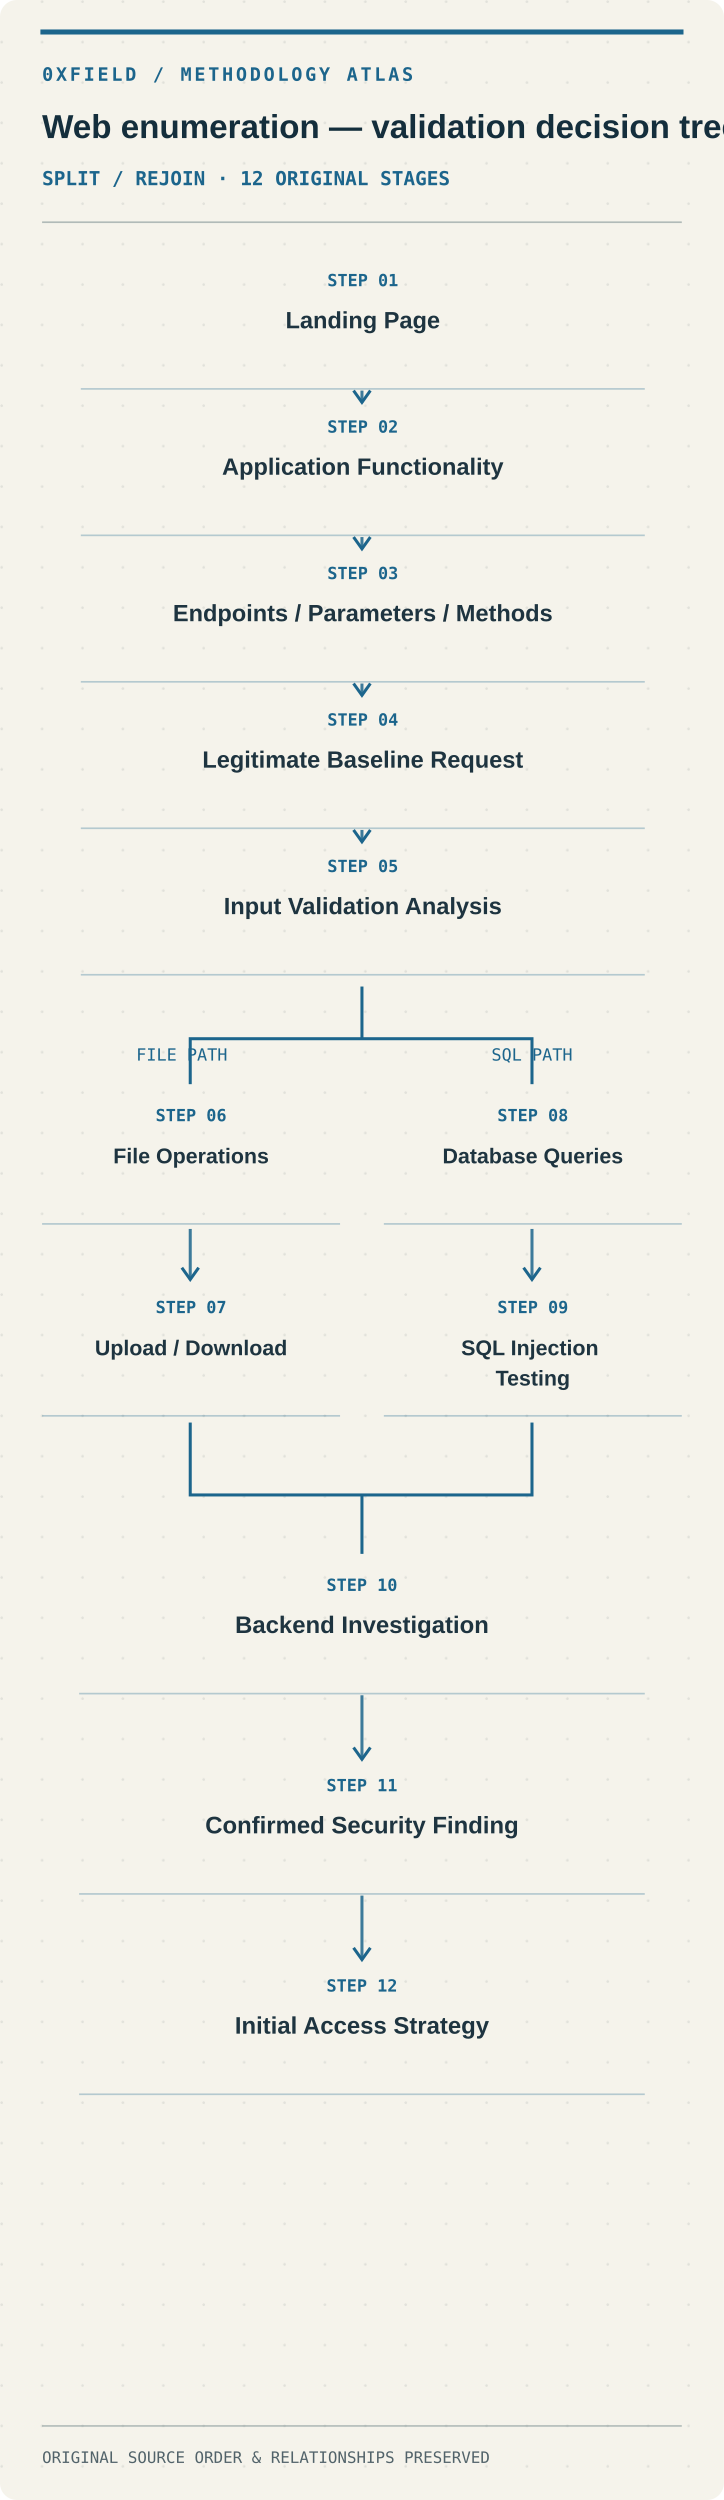
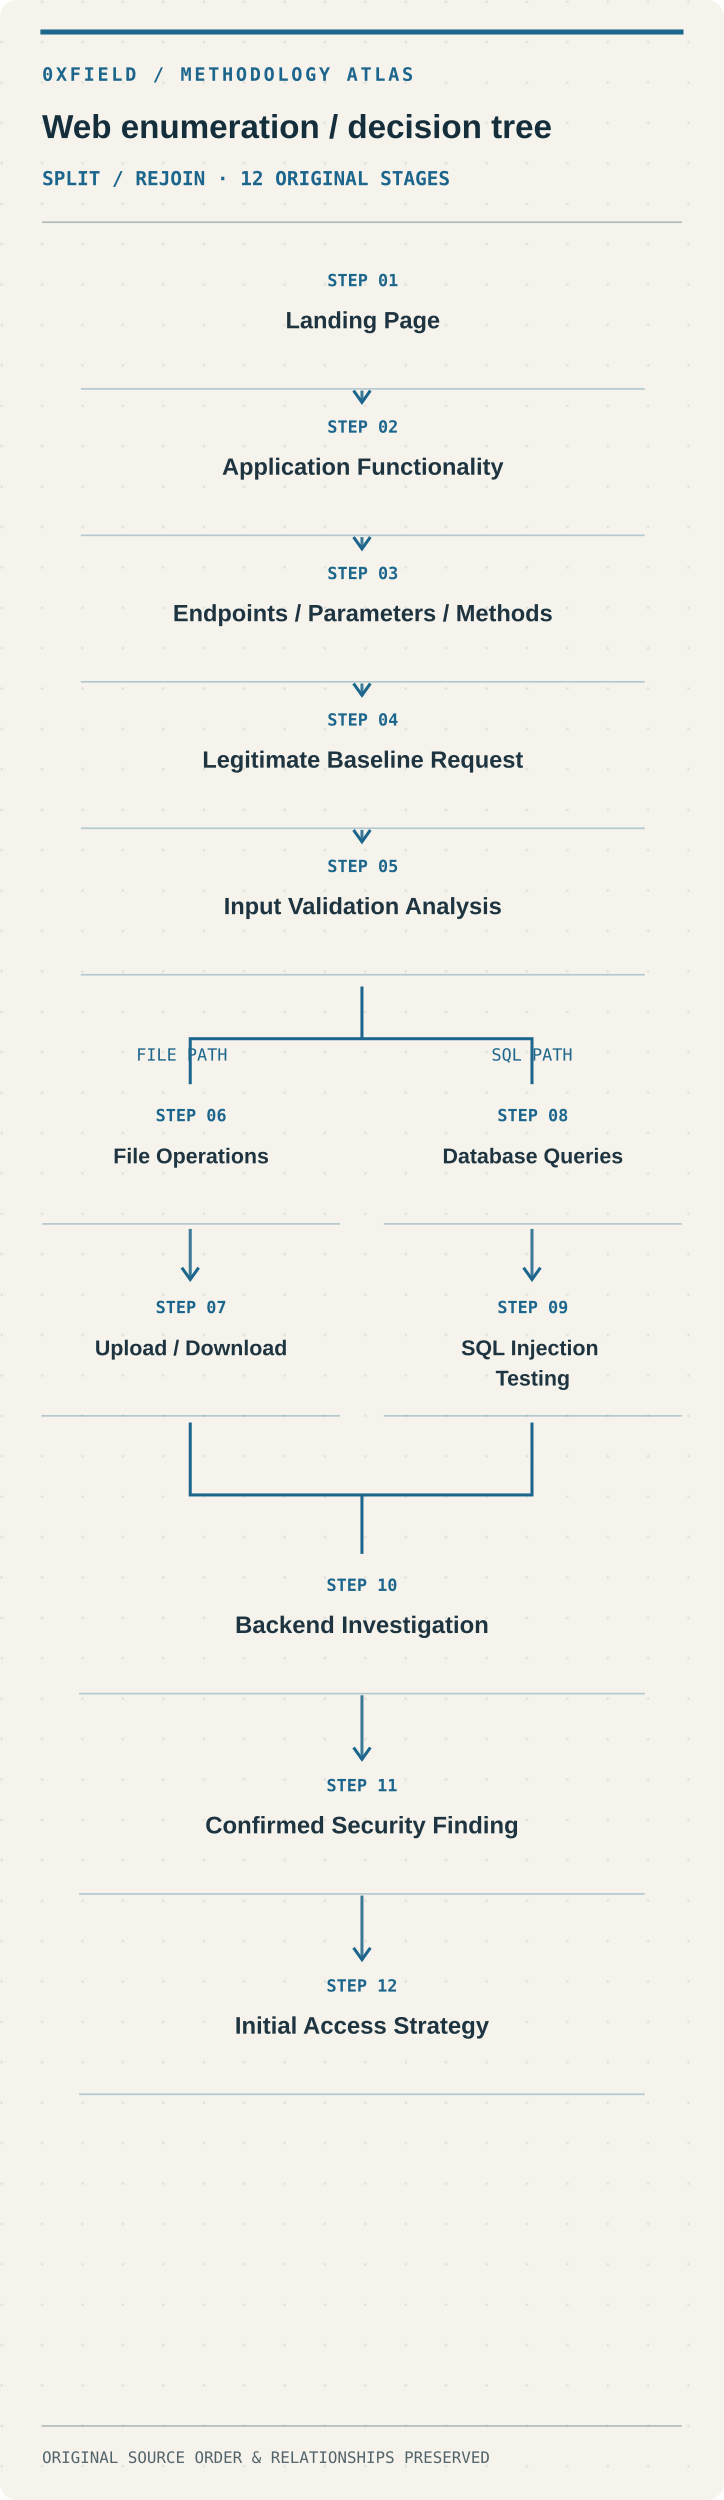
<svg xmlns="http://www.w3.org/2000/svg" width="430" height="1485" viewBox="0 0 430 1485" data-layout="decision" role="img" aria-labelledby="atlas-title atlas-desc">
  <defs>
    <pattern id="atlas-dot" width="24" height="24" patternUnits="userSpaceOnUse">
      <circle cx="1" cy="1" r=".8" fill="#8d9693" opacity=".19" />
    </pattern>
  </defs>
  <rect width="430" height="1485" rx="10" fill="#f5f3eb" />
  <rect width="430" height="1485" rx="10" fill="url(#atlas-dot)" />
  <path d="M24 19H406" stroke="#1c658c" stroke-width="3" />
  <text x="25" y="48" font-family="Consolas,monospace" fill="#1c658c" font-size="11" letter-spacing="1.6" font-weight="700">0XFIELD  /  METHODOLOGY ATLAS</text>
-   <text x="25" y="82" font-family="Arial,Helvetica,sans-serif" font-weight="800" font-size="19.7" fill="#142e3c">Web enumeration — validation decision tree</text>
+   <text x="25" y="82" font-family="Arial,Helvetica,sans-serif" font-weight="800" font-size="19.7" fill="#142e3c">Web enumeration / decision tree</text>
  <text x="25" y="110" font-family="Consolas,monospace" font-size="11.5" font-weight="700" fill="#1c658c">SPLIT / REJOIN  ·  12 ORIGINAL STAGES</text>
  <path d="M25 132H405" stroke="#91a0a0" stroke-width="1" opacity=".68" />
  <g id="stage-01" aria-label="Landing Page">
    <text x="215.5" y="170" font-family="Consolas,monospace" font-size="10" font-weight="700" text-anchor="middle" fill="#1c658c">STEP 01</text>
    <text x="215.5" y="195" font-family="Arial,Helvetica,sans-serif" font-size="14" font-weight="600" text-anchor="middle" fill="#1e3440">
      <tspan x="215.5" dy="0">Landing Page</tspan>
    </text>
    <path d="M48 231H383" stroke="#1c658c" stroke-width="1" stroke-opacity=".3" />
  </g>
  <path d="M215 232V239" stroke="#1c658c" stroke-width="1.8" stroke-linejoin="round" fill="none" opacity=".85" />
  <path d="M210 232L215 239L220 232" stroke="#1c658c" stroke-width="1.8" fill="none" />
  <g id="stage-02" aria-label="Application Functionality">
    <text x="215.5" y="257" font-family="Consolas,monospace" font-size="10" font-weight="700" text-anchor="middle" fill="#1c658c">STEP 02</text>
    <text x="215.5" y="282" font-family="Arial,Helvetica,sans-serif" font-size="14" font-weight="600" text-anchor="middle" fill="#1e3440">
      <tspan x="215.5" dy="0">Application Functionality</tspan>
    </text>
    <path d="M48 318H383" stroke="#1c658c" stroke-width="1" stroke-opacity=".3" />
  </g>
  <path d="M215 319V326" stroke="#1c658c" stroke-width="1.8" stroke-linejoin="round" fill="none" opacity=".85" />
  <path d="M210 319L215 326L220 319" stroke="#1c658c" stroke-width="1.8" fill="none" />
  <g id="stage-03" aria-label="Endpoints / Parameters / Methods">
    <text x="215.5" y="344" font-family="Consolas,monospace" font-size="10" font-weight="700" text-anchor="middle" fill="#1c658c">STEP 03</text>
    <text x="215.5" y="369" font-family="Arial,Helvetica,sans-serif" font-size="14" font-weight="600" text-anchor="middle" fill="#1e3440">
      <tspan x="215.5" dy="0">Endpoints / Parameters / Methods</tspan>
    </text>
    <path d="M48 405H383" stroke="#1c658c" stroke-width="1" stroke-opacity=".3" />
  </g>
  <path d="M215 406V413" stroke="#1c658c" stroke-width="1.8" stroke-linejoin="round" fill="none" opacity=".85" />
  <path d="M210 406L215 413L220 406" stroke="#1c658c" stroke-width="1.8" fill="none" />
  <g id="stage-04" aria-label="Legitimate Baseline Request">
    <text x="215.5" y="431" font-family="Consolas,monospace" font-size="10" font-weight="700" text-anchor="middle" fill="#1c658c">STEP 04</text>
    <text x="215.5" y="456" font-family="Arial,Helvetica,sans-serif" font-size="14" font-weight="600" text-anchor="middle" fill="#1e3440">
      <tspan x="215.5" dy="0">Legitimate Baseline Request</tspan>
    </text>
    <path d="M48 492H383" stroke="#1c658c" stroke-width="1" stroke-opacity=".3" />
  </g>
  <path d="M215 493V500" stroke="#1c658c" stroke-width="1.8" stroke-linejoin="round" fill="none" opacity=".85" />
  <path d="M210 493L215 500L220 493" stroke="#1c658c" stroke-width="1.8" fill="none" />
  <g id="stage-05" aria-label="Input Validation Analysis">
    <text x="215.5" y="518" font-family="Consolas,monospace" font-size="10" font-weight="700" text-anchor="middle" fill="#1c658c">STEP 05</text>
    <text x="215.5" y="543" font-family="Arial,Helvetica,sans-serif" font-size="14" font-weight="600" text-anchor="middle" fill="#1e3440">
      <tspan x="215.5" dy="0">Input Validation Analysis</tspan>
    </text>
    <path d="M48 579H383" stroke="#1c658c" stroke-width="1" stroke-opacity=".3" />
  </g>
-   <path d="M215 586V617H113V644M215 617H316V644" stroke="#1c658c" stroke-width="1.8" fill="none" />
+   <path id="decision-split" d="M215 586V617H113V644M215 617H316V644" stroke="#1c658c" stroke-width="1.8" fill="none" />
  <text x="108" y="630" fill="#1c658c" font-family="Consolas,monospace" font-size="10" text-anchor="middle">FILE PATH</text>
  <text x="316" y="630" fill="#1c658c" font-family="Consolas,monospace" font-size="10" text-anchor="middle">SQL PATH</text>
  <g id="stage-06" aria-label="File Operations">
    <text x="113.5" y="666" font-family="Consolas,monospace" font-size="10" font-weight="700" text-anchor="middle" fill="#1c658c">STEP 06</text>
    <text x="113.5" y="691" font-family="Arial,Helvetica,sans-serif" font-size="12.7" font-weight="600" text-anchor="middle" fill="#1e3440">
      <tspan x="113.5" dy="0">File Operations</tspan>
    </text>
    <path d="M25 727H202" stroke="#1c658c" stroke-width="1" stroke-opacity=".3" />
  </g>
  <g id="stage-07" aria-label="Upload / Download">
    <text x="113.5" y="780" font-family="Consolas,monospace" font-size="10" font-weight="700" text-anchor="middle" fill="#1c658c">STEP 07</text>
    <text x="113.5" y="805" font-family="Arial,Helvetica,sans-serif" font-size="12.7" font-weight="600" text-anchor="middle" fill="#1e3440">
      <tspan x="113.5" dy="0">Upload / Download</tspan>
    </text>
    <path d="M25 841H202" stroke="#1c658c" stroke-width="1" stroke-opacity=".3" />
  </g>
  <g id="stage-08" aria-label="Database Queries">
    <text x="316.5" y="666" font-family="Consolas,monospace" font-size="10" font-weight="700" text-anchor="middle" fill="#1c658c">STEP 08</text>
    <text x="316.5" y="691" font-family="Arial,Helvetica,sans-serif" font-size="12.7" font-weight="600" text-anchor="middle" fill="#1e3440">
      <tspan x="316.5" dy="0">Database Queries</tspan>
    </text>
    <path d="M228 727H405" stroke="#1c658c" stroke-width="1" stroke-opacity=".3" />
  </g>
  <g id="stage-09" aria-label="SQL Injection Testing">
    <text x="316.5" y="780" font-family="Consolas,monospace" font-size="10" font-weight="700" text-anchor="middle" fill="#1c658c">STEP 09</text>
    <text x="316.5" y="805" font-family="Arial,Helvetica,sans-serif" font-size="12.7" font-weight="600" text-anchor="middle" fill="#1e3440">
      <tspan x="316.5" dy="0">SQL Injection</tspan>
      <tspan x="316.5" dy="18">Testing</tspan>
    </text>
    <path d="M228 841H405" stroke="#1c658c" stroke-width="1" stroke-opacity=".3" />
  </g>
  <path d="M113 730V760" stroke="#1c658c" stroke-width="1.8" stroke-linejoin="round" fill="none" opacity=".85" />
  <path d="M108 753L113 760L118 753" stroke="#1c658c" stroke-width="1.8" fill="none" />
  <path d="M316 730V760" stroke="#1c658c" stroke-width="1.8" stroke-linejoin="round" fill="none" opacity=".85" />
  <path d="M311 753L316 760L321 753" stroke="#1c658c" stroke-width="1.8" fill="none" />
-   <path d="M113 845V888H215V923M316 845V888H215" stroke="#1c658c" stroke-width="1.8" fill="none" />
+   <path id="decision-join" d="M113 845V888H215V923M316 845V888H215" stroke="#1c658c" stroke-width="1.8" fill="none" />
  <g id="stage-10" aria-label="Backend Investigation">
    <text x="215" y="945" font-family="Consolas,monospace" font-size="10" font-weight="700" text-anchor="middle" fill="#1c658c">STEP 10</text>
    <text x="215" y="970" font-family="Arial,Helvetica,sans-serif" font-size="14.2" font-weight="600" text-anchor="middle" fill="#1e3440">
      <tspan x="215" dy="0">Backend Investigation</tspan>
    </text>
    <path d="M47 1006H383" stroke="#1c658c" stroke-width="1" stroke-opacity=".3" />
  </g>
  <path d="M215 1007V1045" stroke="#1c658c" stroke-width="1.8" stroke-linejoin="round" fill="none" opacity=".85" />
  <path d="M210 1038L215 1045L220 1038" stroke="#1c658c" stroke-width="1.8" fill="none" />
  <g id="stage-11" aria-label="Confirmed Security Finding">
    <text x="215" y="1064" font-family="Consolas,monospace" font-size="10" font-weight="700" text-anchor="middle" fill="#1c658c">STEP 11</text>
    <text x="215" y="1089" font-family="Arial,Helvetica,sans-serif" font-size="14.2" font-weight="600" text-anchor="middle" fill="#1e3440">
      <tspan x="215" dy="0">Confirmed Security Finding</tspan>
    </text>
    <path d="M47 1125H383" stroke="#1c658c" stroke-width="1" stroke-opacity=".3" />
  </g>
  <path d="M215 1126V1164" stroke="#1c658c" stroke-width="1.8" stroke-linejoin="round" fill="none" opacity=".85" />
  <path d="M210 1157L215 1164L220 1157" stroke="#1c658c" stroke-width="1.8" fill="none" />
  <g id="stage-12" aria-label="Initial Access Strategy">
    <text x="215" y="1183" font-family="Consolas,monospace" font-size="10" font-weight="700" text-anchor="middle" fill="#1c658c">STEP 12</text>
    <text x="215" y="1208" font-family="Arial,Helvetica,sans-serif" font-size="14.2" font-weight="600" text-anchor="middle" fill="#1e3440">
      <tspan x="215" dy="0">Initial Access Strategy</tspan>
    </text>
    <path d="M47 1244H383" stroke="#1c658c" stroke-width="1" stroke-opacity=".3" />
  </g>
  <path d="M25 1441H405" stroke="#91a0a0" stroke-width="1" opacity=".65" />
  <text x="25" y="1463" fill="#52636a" font-family="Consolas,monospace" font-size="9.4">ORIGINAL SOURCE ORDER &amp; RELATIONSHIPS PRESERVED</text>
</svg>
